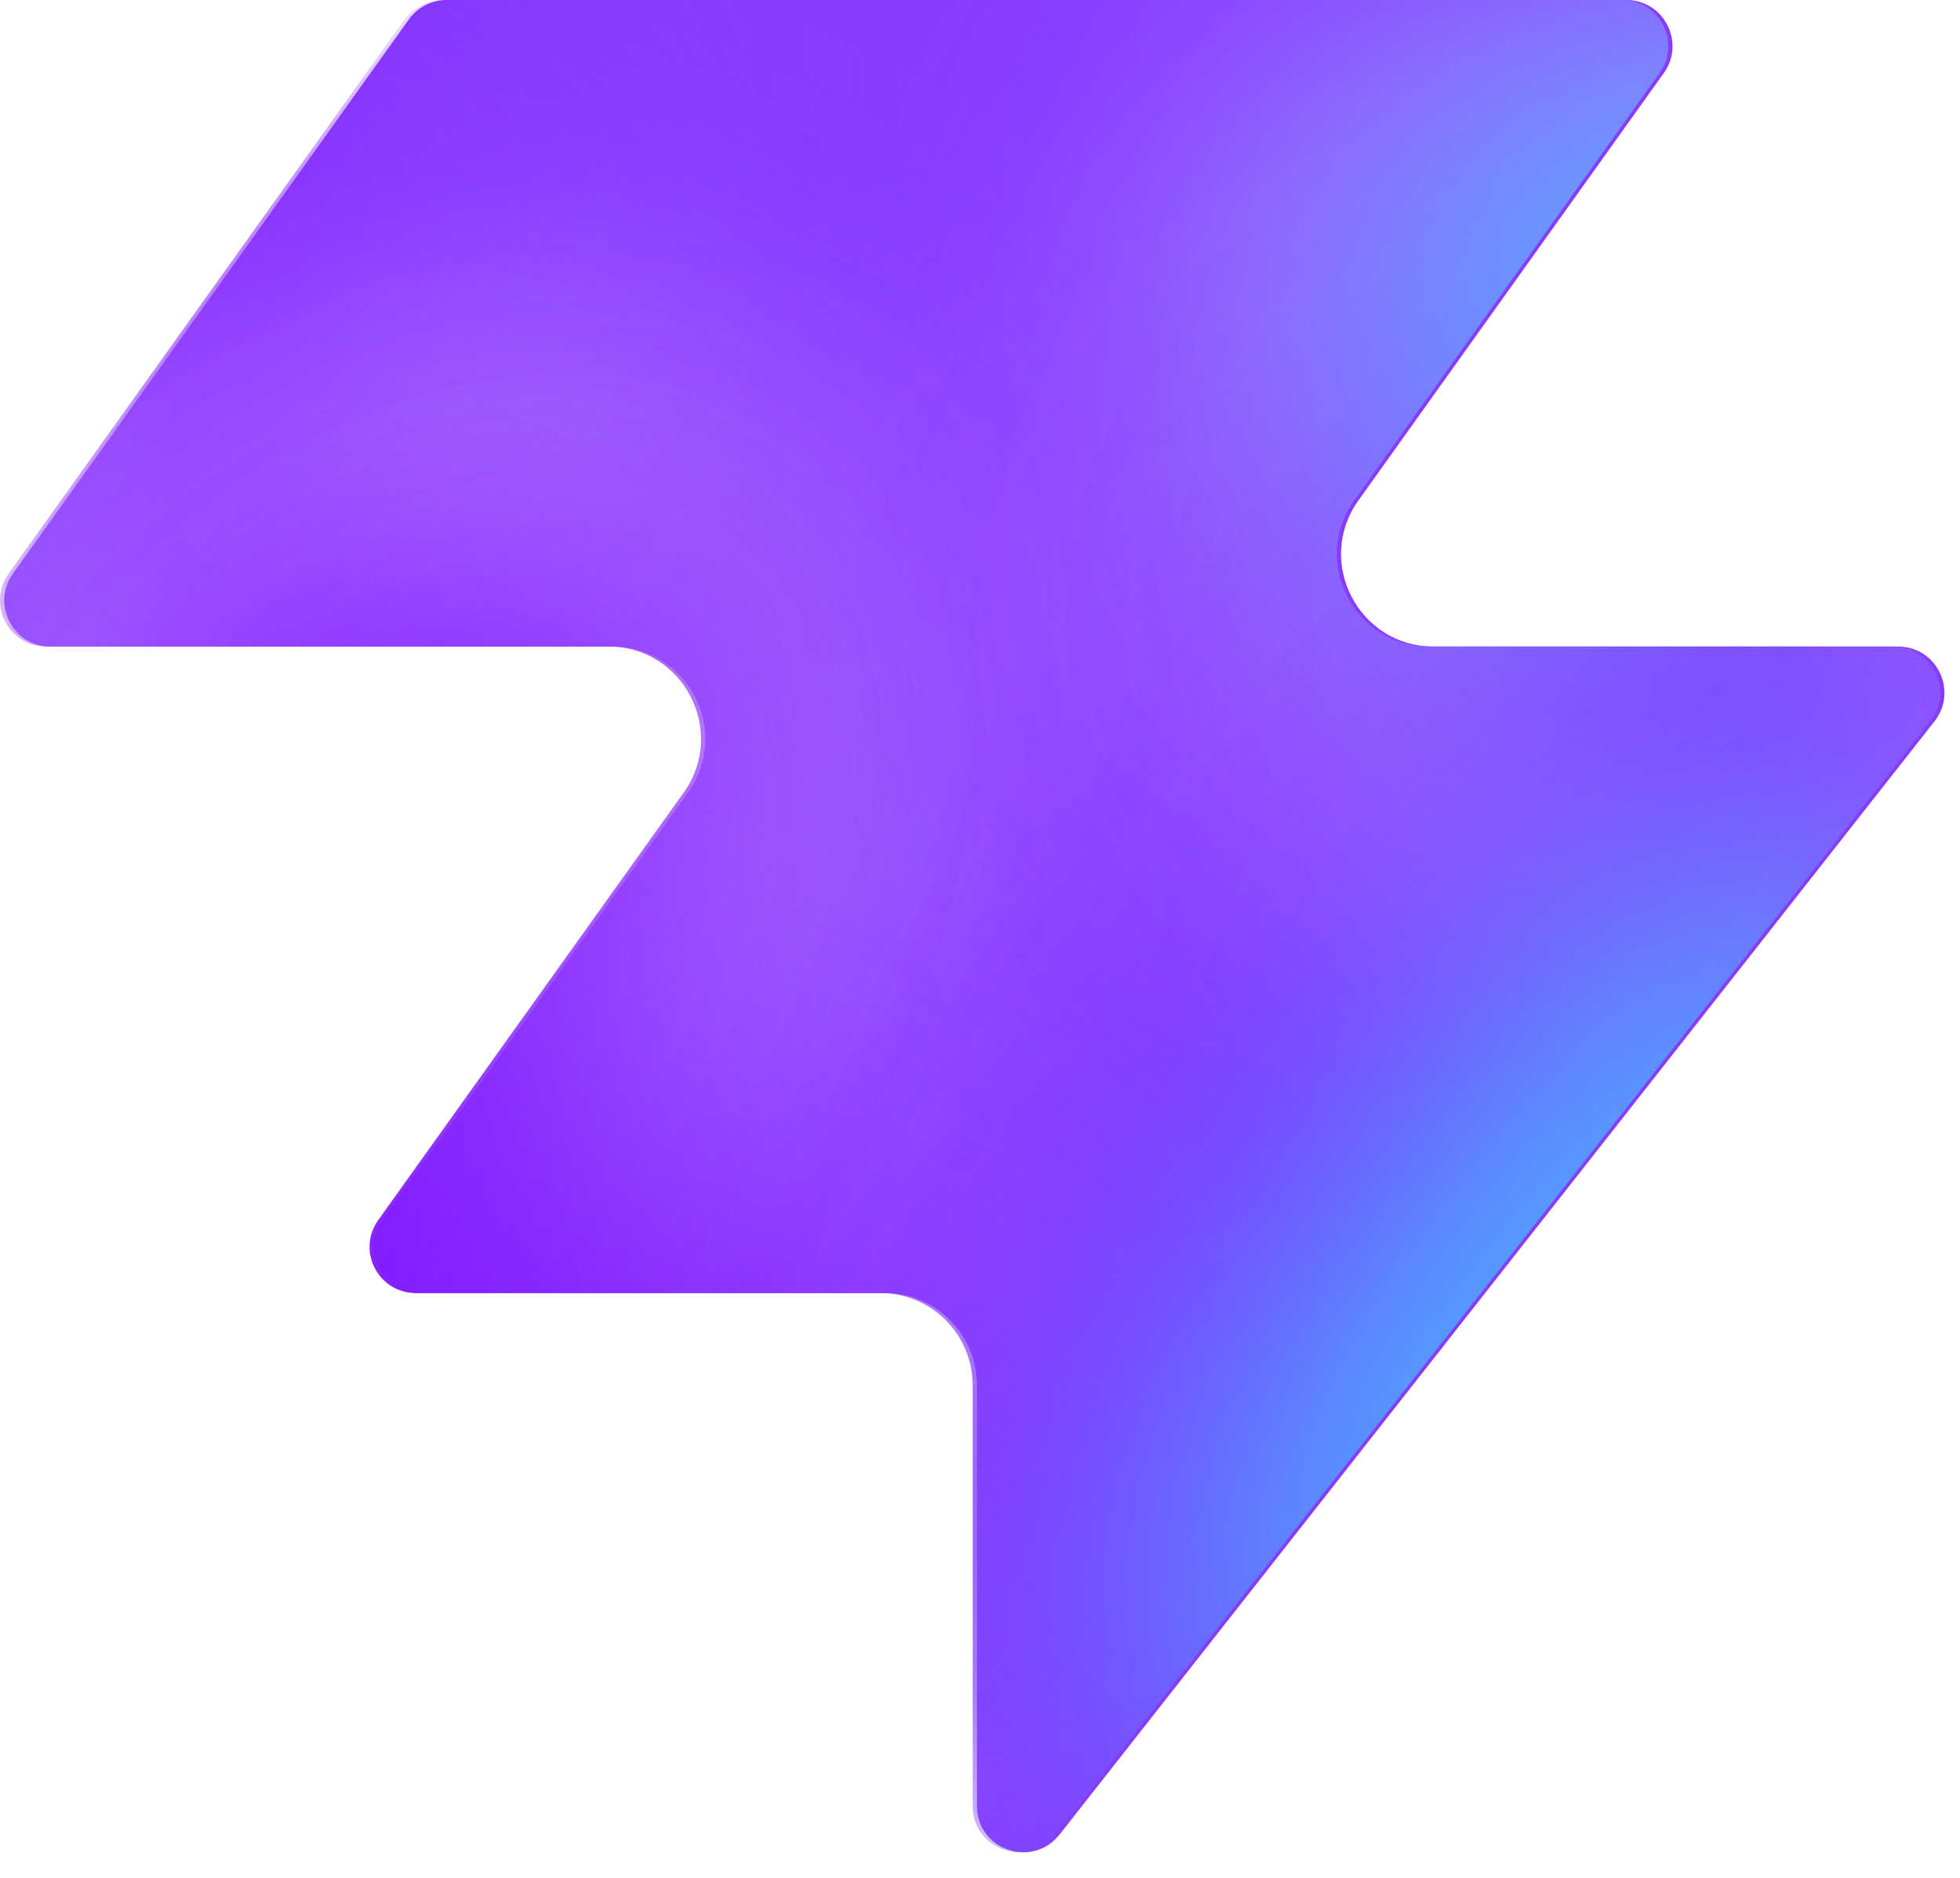
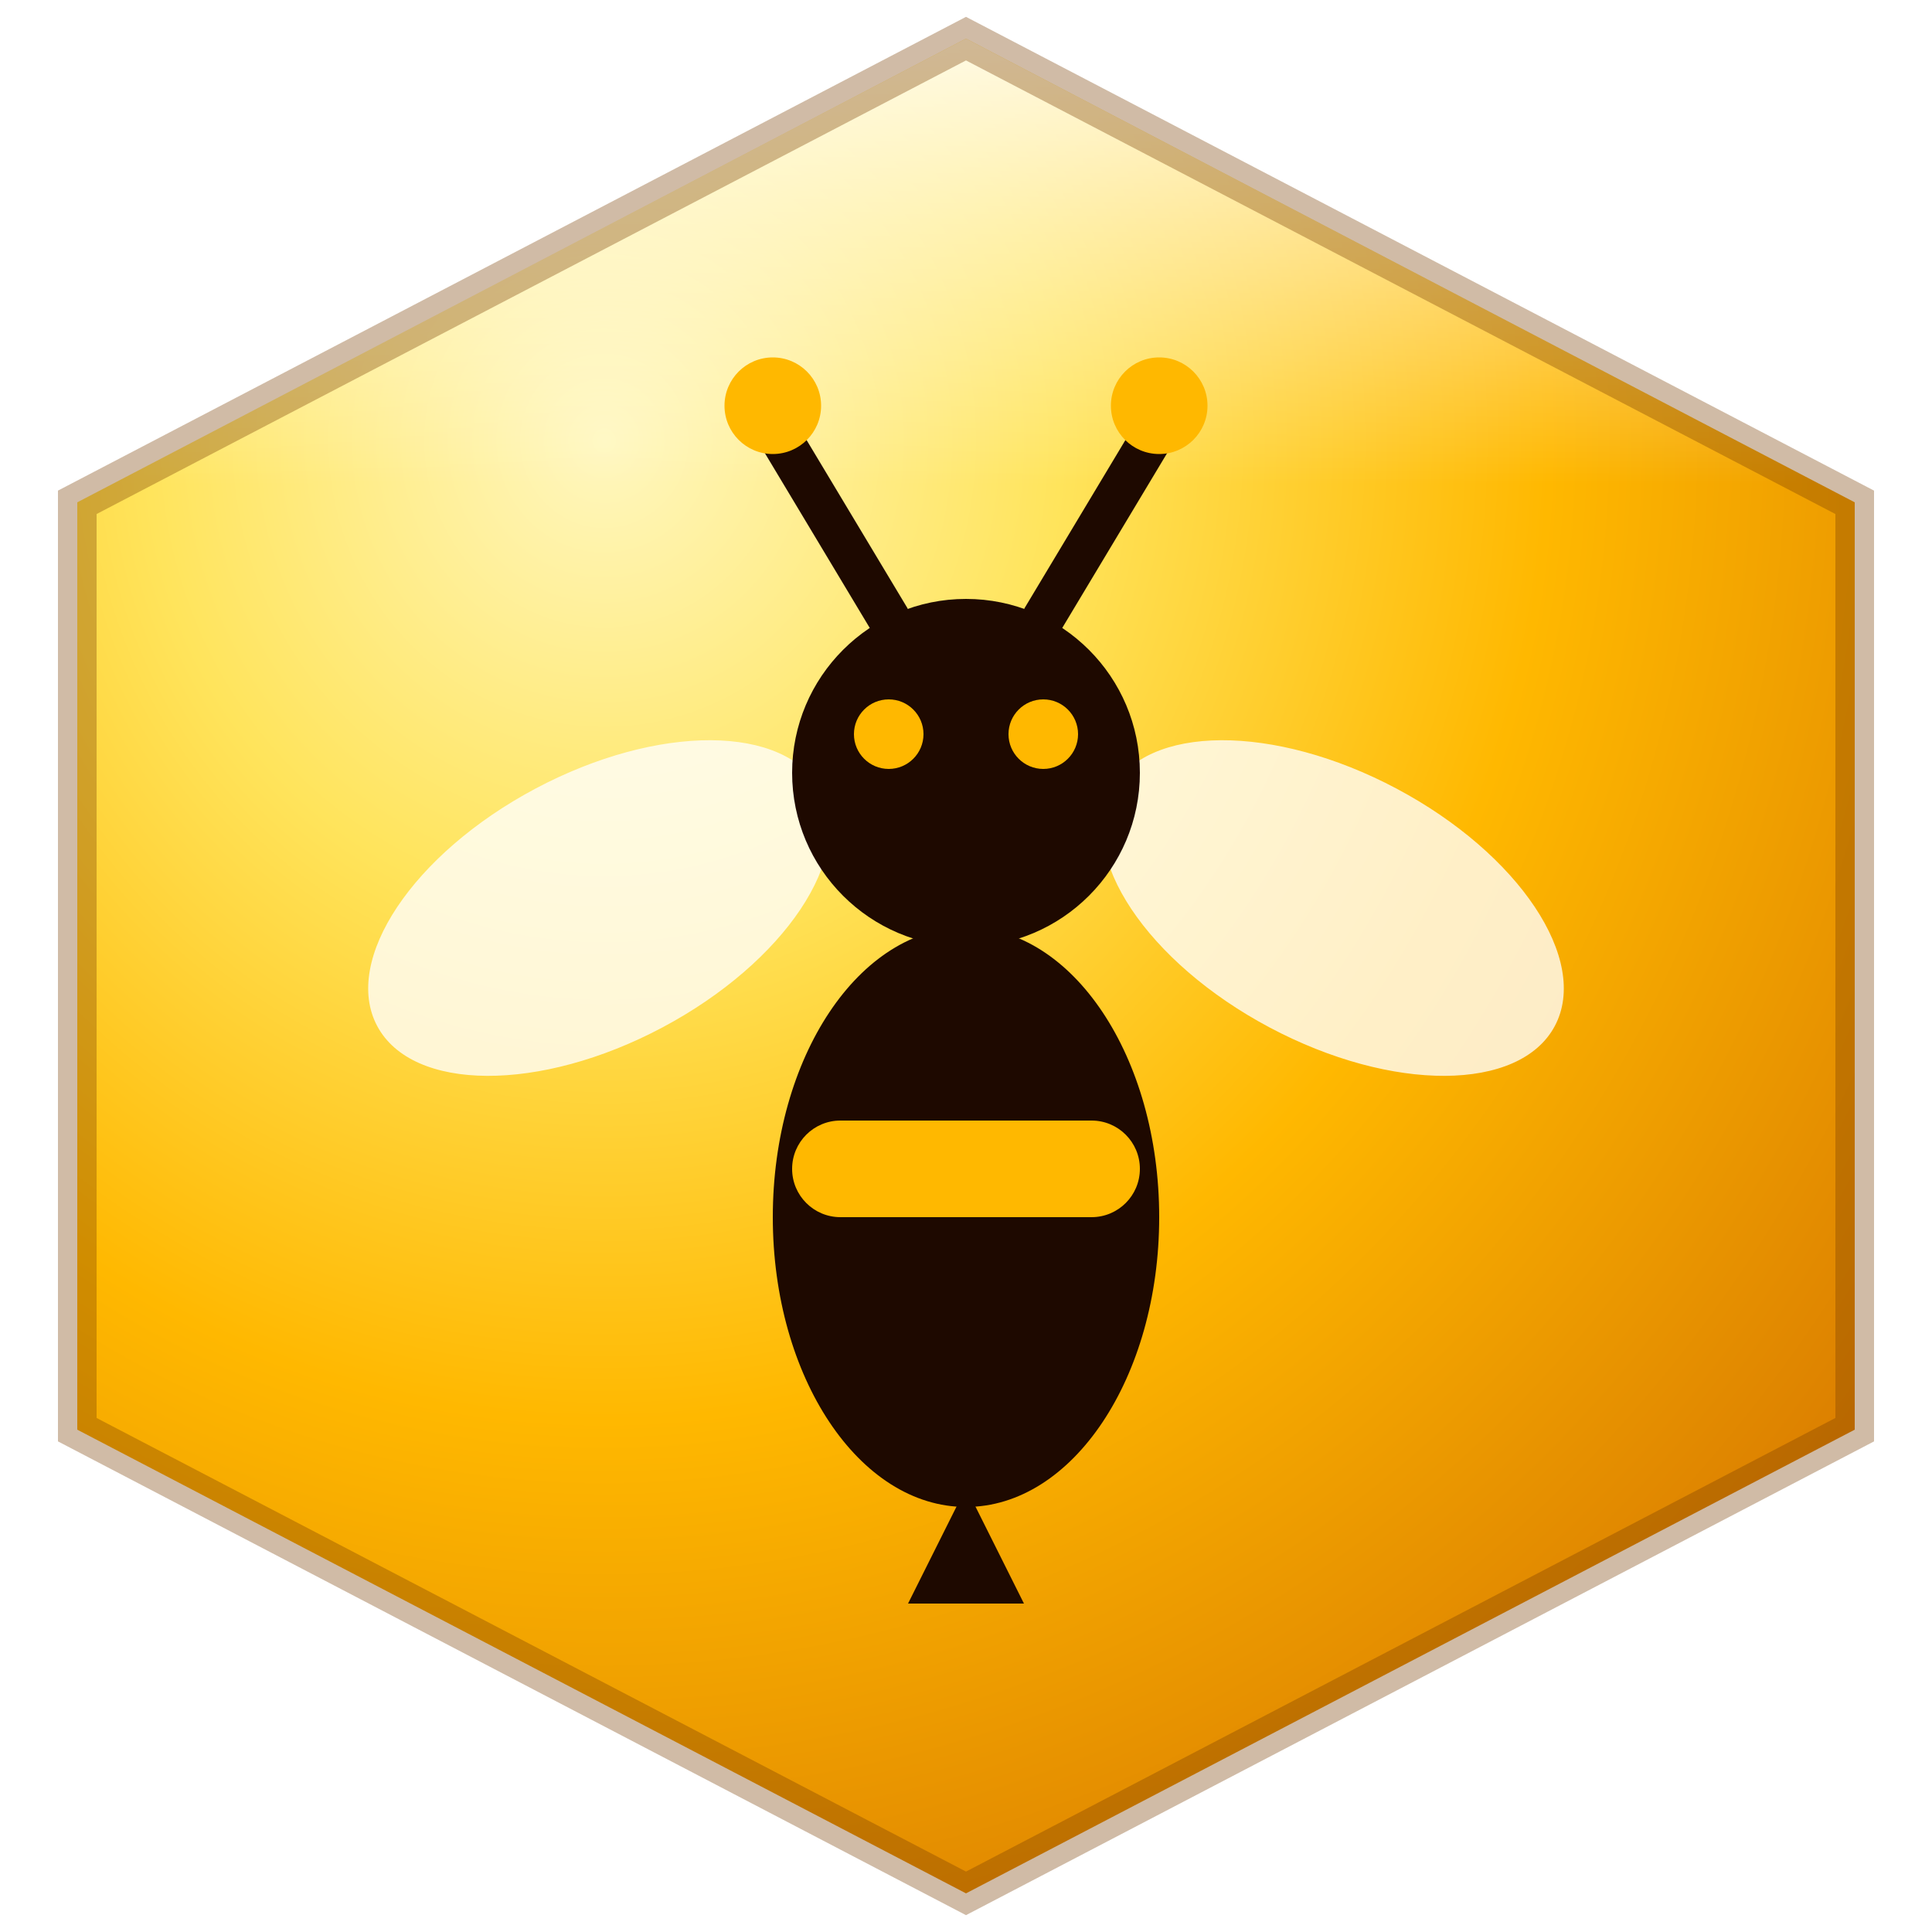
- <svg xmlns="http://www.w3.org/2000/svg" width="48" height="46" fill="none" viewBox="0 0 48 46">
-   <path fill="#863bff" d="M25.946 44.938c-.664.845-2.021.375-2.021-.698V33.937a2.26 2.26 0 0 0-2.262-2.262H10.287c-.92 0-1.456-1.04-.92-1.788l7.48-10.471c1.07-1.497 0-3.578-1.842-3.578H1.237c-.92 0-1.456-1.04-.92-1.788L10.013.474c.214-.297.556-.474.92-.474h28.894c.92 0 1.456 1.04.92 1.788l-7.48 10.471c-1.07 1.498 0 3.579 1.842 3.579h11.377c.943 0 1.473 1.088.89 1.83L25.947 44.94z" style="fill:#863bff;fill:color(display-p3 .525 .23 1);fill-opacity:1" />
-   <mask id="a" width="48" height="46" x="0" y="0" maskUnits="userSpaceOnUse" style="mask-type:alpha">
-     <path fill="#000" d="M25.842 44.938c-.664.844-2.021.375-2.021-.698V33.937a2.26 2.26 0 0 0-2.262-2.262H10.183c-.92 0-1.456-1.04-.92-1.788l7.48-10.471c1.07-1.498 0-3.579-1.842-3.579H1.133c-.92 0-1.456-1.04-.92-1.787L9.91.473c.214-.297.556-.474.92-.474h28.894c.92 0 1.456 1.04.92 1.788l-7.48 10.471c-1.07 1.498 0 3.578 1.842 3.578h11.377c.943 0 1.473 1.088.89 1.832L25.843 44.94z" style="fill:#000;fill-opacity:1" />
-   </mask>
-   <g mask="url(#a)">
-     <g filter="url(#b)">
-       <ellipse cx="5.508" cy="14.704" fill="#ede6ff" rx="5.508" ry="14.704" style="fill:#ede6ff;fill:color(display-p3 .927 .903 1);fill-opacity:1" transform="matrix(.00324 1 1 -.00324 -4.47 31.516)" />
-     </g>
-     <g filter="url(#c)">
-       <ellipse cx="10.399" cy="29.851" fill="#ede6ff" rx="10.399" ry="29.851" style="fill:#ede6ff;fill:color(display-p3 .927 .903 1);fill-opacity:1" transform="matrix(.00324 1 1 -.00324 -39.328 7.883)" />
-     </g>
-     <g filter="url(#d)">
-       <ellipse cx="5.508" cy="30.487" fill="#7e14ff" rx="5.508" ry="30.487" style="fill:#7e14ff;fill:color(display-p3 .492 .077 1);fill-opacity:1" transform="rotate(89.814 -25.913 -14.639)scale(1 -1)" />
-     </g>
-     <g filter="url(#e)">
-       <ellipse cx="5.508" cy="30.599" fill="#7e14ff" rx="5.508" ry="30.599" style="fill:#7e14ff;fill:color(display-p3 .492 .077 1);fill-opacity:1" transform="rotate(89.814 -32.644 -3.334)scale(1 -1)" />
-     </g>
-     <g filter="url(#f)">
-       <ellipse cx="5.508" cy="30.599" fill="#7e14ff" rx="5.508" ry="30.599" style="fill:#7e14ff;fill:color(display-p3 .492 .077 1);fill-opacity:1" transform="matrix(.00324 1 1 -.00324 -34.34 30.47)" />
-     </g>
-     <g filter="url(#g)">
-       <ellipse cx="14.072" cy="22.078" fill="#ede6ff" rx="14.072" ry="22.078" style="fill:#ede6ff;fill:color(display-p3 .927 .903 1);fill-opacity:1" transform="rotate(93.35 24.506 48.493)scale(-1 1)" />
-     </g>
-     <g filter="url(#h)">
-       <ellipse cx="3.47" cy="21.501" fill="#7e14ff" rx="3.47" ry="21.501" style="fill:#7e14ff;fill:color(display-p3 .492 .077 1);fill-opacity:1" transform="rotate(89.009 28.708 47.59)scale(-1 1)" />
-     </g>
-     <g filter="url(#i)">
-       <ellipse cx="3.47" cy="21.501" fill="#7e14ff" rx="3.47" ry="21.501" style="fill:#7e14ff;fill:color(display-p3 .492 .077 1);fill-opacity:1" transform="rotate(89.009 28.708 47.59)scale(-1 1)" />
-     </g>
-     <g filter="url(#j)">
-       <ellipse cx=".387" cy="8.972" fill="#7e14ff" rx="4.407" ry="29.108" style="fill:#7e14ff;fill:color(display-p3 .492 .077 1);fill-opacity:1" transform="rotate(39.51 .387 8.972)" />
-     </g>
-     <g filter="url(#k)">
-       <ellipse cx="47.523" cy="-6.092" fill="#7e14ff" rx="4.407" ry="29.108" style="fill:#7e14ff;fill:color(display-p3 .492 .077 1);fill-opacity:1" transform="rotate(37.892 47.523 -6.092)" />
-     </g>
-     <g filter="url(#l)">
-       <ellipse cx="41.412" cy="6.333" fill="#47bfff" rx="5.971" ry="9.665" style="fill:#47bfff;fill:color(display-p3 .28 .748 1);fill-opacity:1" transform="rotate(37.892 41.412 6.333)" />
-     </g>
-     <g filter="url(#m)">
-       <ellipse cx="-1.879" cy="38.332" fill="#7e14ff" rx="4.407" ry="29.108" style="fill:#7e14ff;fill:color(display-p3 .492 .077 1);fill-opacity:1" transform="rotate(37.892 -1.88 38.332)" />
-     </g>
-     <g filter="url(#n)">
-       <ellipse cx="-1.879" cy="38.332" fill="#7e14ff" rx="4.407" ry="29.108" style="fill:#7e14ff;fill:color(display-p3 .492 .077 1);fill-opacity:1" transform="rotate(37.892 -1.88 38.332)" />
-     </g>
-     <g filter="url(#o)">
-       <ellipse cx="35.651" cy="29.907" fill="#7e14ff" rx="4.407" ry="29.108" style="fill:#7e14ff;fill:color(display-p3 .492 .077 1);fill-opacity:1" transform="rotate(37.892 35.651 29.907)" />
-     </g>
-     <g filter="url(#p)">
-       <ellipse cx="38.418" cy="32.4" fill="#47bfff" rx="5.971" ry="15.297" style="fill:#47bfff;fill:color(display-p3 .28 .748 1);fill-opacity:1" transform="rotate(37.892 38.418 32.4)" />
-     </g>
-   </g>
+ <svg xmlns="http://www.w3.org/2000/svg" viewBox="0 0 100 100">
  <defs>
-     <filter id="b" width="60.045" height="41.654" x="-19.77" y="16.149" color-interpolation-filters="sRGB" filterUnits="userSpaceOnUse">
-       <feFlood flood-opacity="0" result="BackgroundImageFix" />
-       <feBlend in="SourceGraphic" in2="BackgroundImageFix" result="shape" />
-       <feGaussianBlur result="effect1_foregroundBlur_2002_17158" stdDeviation="7.659" />
-     </filter>
-     <filter id="c" width="90.34" height="51.437" x="-54.613" y="-7.533" color-interpolation-filters="sRGB" filterUnits="userSpaceOnUse">
-       <feFlood flood-opacity="0" result="BackgroundImageFix" />
-       <feBlend in="SourceGraphic" in2="BackgroundImageFix" result="shape" />
-       <feGaussianBlur result="effect1_foregroundBlur_2002_17158" stdDeviation="7.659" />
-     </filter>
-     <filter id="d" width="79.355" height="29.4" x="-49.64" y="2.03" color-interpolation-filters="sRGB" filterUnits="userSpaceOnUse">
-       <feFlood flood-opacity="0" result="BackgroundImageFix" />
-       <feBlend in="SourceGraphic" in2="BackgroundImageFix" result="shape" />
-       <feGaussianBlur result="effect1_foregroundBlur_2002_17158" stdDeviation="4.596" />
-     </filter>
-     <filter id="e" width="79.579" height="29.4" x="-45.045" y="20.029" color-interpolation-filters="sRGB" filterUnits="userSpaceOnUse">
-       <feFlood flood-opacity="0" result="BackgroundImageFix" />
-       <feBlend in="SourceGraphic" in2="BackgroundImageFix" result="shape" />
-       <feGaussianBlur result="effect1_foregroundBlur_2002_17158" stdDeviation="4.596" />
-     </filter>
-     <filter id="f" width="79.579" height="29.4" x="-43.513" y="21.178" color-interpolation-filters="sRGB" filterUnits="userSpaceOnUse">
-       <feFlood flood-opacity="0" result="BackgroundImageFix" />
-       <feBlend in="SourceGraphic" in2="BackgroundImageFix" result="shape" />
-       <feGaussianBlur result="effect1_foregroundBlur_2002_17158" stdDeviation="4.596" />
-     </filter>
-     <filter id="g" width="74.749" height="58.852" x="15.756" y="-17.901" color-interpolation-filters="sRGB" filterUnits="userSpaceOnUse">
-       <feFlood flood-opacity="0" result="BackgroundImageFix" />
-       <feBlend in="SourceGraphic" in2="BackgroundImageFix" result="shape" />
-       <feGaussianBlur result="effect1_foregroundBlur_2002_17158" stdDeviation="7.659" />
-     </filter>
-     <filter id="h" width="61.377" height="25.362" x="23.548" y="2.284" color-interpolation-filters="sRGB" filterUnits="userSpaceOnUse">
-       <feFlood flood-opacity="0" result="BackgroundImageFix" />
-       <feBlend in="SourceGraphic" in2="BackgroundImageFix" result="shape" />
-       <feGaussianBlur result="effect1_foregroundBlur_2002_17158" stdDeviation="4.596" />
-     </filter>
-     <filter id="i" width="61.377" height="25.362" x="23.548" y="2.284" color-interpolation-filters="sRGB" filterUnits="userSpaceOnUse">
-       <feFlood flood-opacity="0" result="BackgroundImageFix" />
-       <feBlend in="SourceGraphic" in2="BackgroundImageFix" result="shape" />
-       <feGaussianBlur result="effect1_foregroundBlur_2002_17158" stdDeviation="4.596" />
-     </filter>
-     <filter id="j" width="56.045" height="63.649" x="-27.636" y="-22.853" color-interpolation-filters="sRGB" filterUnits="userSpaceOnUse">
-       <feFlood flood-opacity="0" result="BackgroundImageFix" />
-       <feBlend in="SourceGraphic" in2="BackgroundImageFix" result="shape" />
-       <feGaussianBlur result="effect1_foregroundBlur_2002_17158" stdDeviation="4.596" />
-     </filter>
-     <filter id="k" width="54.814" height="64.646" x="20.116" y="-38.415" color-interpolation-filters="sRGB" filterUnits="userSpaceOnUse">
-       <feFlood flood-opacity="0" result="BackgroundImageFix" />
-       <feBlend in="SourceGraphic" in2="BackgroundImageFix" result="shape" />
-       <feGaussianBlur result="effect1_foregroundBlur_2002_17158" stdDeviation="4.596" />
-     </filter>
-     <filter id="l" width="33.541" height="35.313" x="24.641" y="-11.323" color-interpolation-filters="sRGB" filterUnits="userSpaceOnUse">
-       <feFlood flood-opacity="0" result="BackgroundImageFix" />
-       <feBlend in="SourceGraphic" in2="BackgroundImageFix" result="shape" />
-       <feGaussianBlur result="effect1_foregroundBlur_2002_17158" stdDeviation="4.596" />
-     </filter>
-     <filter id="m" width="54.814" height="64.646" x="-29.286" y="6.009" color-interpolation-filters="sRGB" filterUnits="userSpaceOnUse">
-       <feFlood flood-opacity="0" result="BackgroundImageFix" />
-       <feBlend in="SourceGraphic" in2="BackgroundImageFix" result="shape" />
-       <feGaussianBlur result="effect1_foregroundBlur_2002_17158" stdDeviation="4.596" />
-     </filter>
-     <filter id="n" width="54.814" height="64.646" x="-29.286" y="6.009" color-interpolation-filters="sRGB" filterUnits="userSpaceOnUse">
-       <feFlood flood-opacity="0" result="BackgroundImageFix" />
-       <feBlend in="SourceGraphic" in2="BackgroundImageFix" result="shape" />
-       <feGaussianBlur result="effect1_foregroundBlur_2002_17158" stdDeviation="4.596" />
-     </filter>
-     <filter id="o" width="54.814" height="64.646" x="8.244" y="-2.416" color-interpolation-filters="sRGB" filterUnits="userSpaceOnUse">
-       <feFlood flood-opacity="0" result="BackgroundImageFix" />
-       <feBlend in="SourceGraphic" in2="BackgroundImageFix" result="shape" />
-       <feGaussianBlur result="effect1_foregroundBlur_2002_17158" stdDeviation="4.596" />
-     </filter>
-     <filter id="p" width="39.409" height="43.623" x="18.713" y="10.588" color-interpolation-filters="sRGB" filterUnits="userSpaceOnUse">
-       <feFlood flood-opacity="0" result="BackgroundImageFix" />
-       <feBlend in="SourceGraphic" in2="BackgroundImageFix" result="shape" />
-       <feGaussianBlur result="effect1_foregroundBlur_2002_17158" stdDeviation="4.596" />
-     </filter>
+     <radialGradient id="hg" cx="30%" cy="22%" r="90%">
+       <stop offset="0%" stop-color="#FFF7C0" />
+       <stop offset="28%" stop-color="#FFE45C" />
+       <stop offset="58%" stop-color="#FFB800" />
+       <stop offset="100%" stop-color="#D87A00" />
+     </radialGradient>
+     <linearGradient id="gl" x1="0%" y1="0%" x2="0%" y2="100%">
+       <stop offset="0%" stop-color="#ffffff" stop-opacity="0.85" />
+       <stop offset="48%" stop-color="#ffffff" stop-opacity="0" />
+     </linearGradient>
  </defs>
+   <polygon points="50,2 96,26 96,74 50,98 4,74 4,26" fill="url(#hg)" />
+   <polygon points="50,2 96,26 96,50 50,50 4,50 4,26" fill="url(#gl)" />
+   <polygon points="50,2 96,26 96,74 50,98 4,74 4,26" fill="none" stroke="rgba(122,61,0,0.35)" stroke-width="2" />
+   <ellipse cx="31" cy="47" rx="13" ry="7" fill="rgba(255,255,255,0.78)" transform="rotate(-28 31 47)" />
+   <ellipse cx="69" cy="47" rx="13" ry="7" fill="rgba(255,255,255,0.78)" transform="rotate(28 69 47)" />
+   <circle cx="50" cy="40" r="9" fill="#1E0900" />
+   <circle cx="46" cy="38" r="1.8" fill="#FFB800" />
+   <circle cx="54" cy="38" r="1.8" fill="#FFB800" />
+   <line x1="46" y1="32" x2="40" y2="22" stroke="#1E0900" stroke-width="2.2" stroke-linecap="round" />
+   <line x1="54" y1="32" x2="60" y2="22" stroke="#1E0900" stroke-width="2.2" stroke-linecap="round" />
+   <circle cx="40" cy="21" r="2.5" fill="#FFB800" />
+   <circle cx="60" cy="21" r="2.5" fill="#FFB800" />
+   <ellipse cx="50" cy="63" rx="10" ry="15" fill="#1E0900" />
+   <rect x="41" y="58" width="18" height="5" rx="2.5" fill="#FFB800" />
+   <polygon points="50,77 53,83 47,83" fill="#1E0900" />
</svg>
